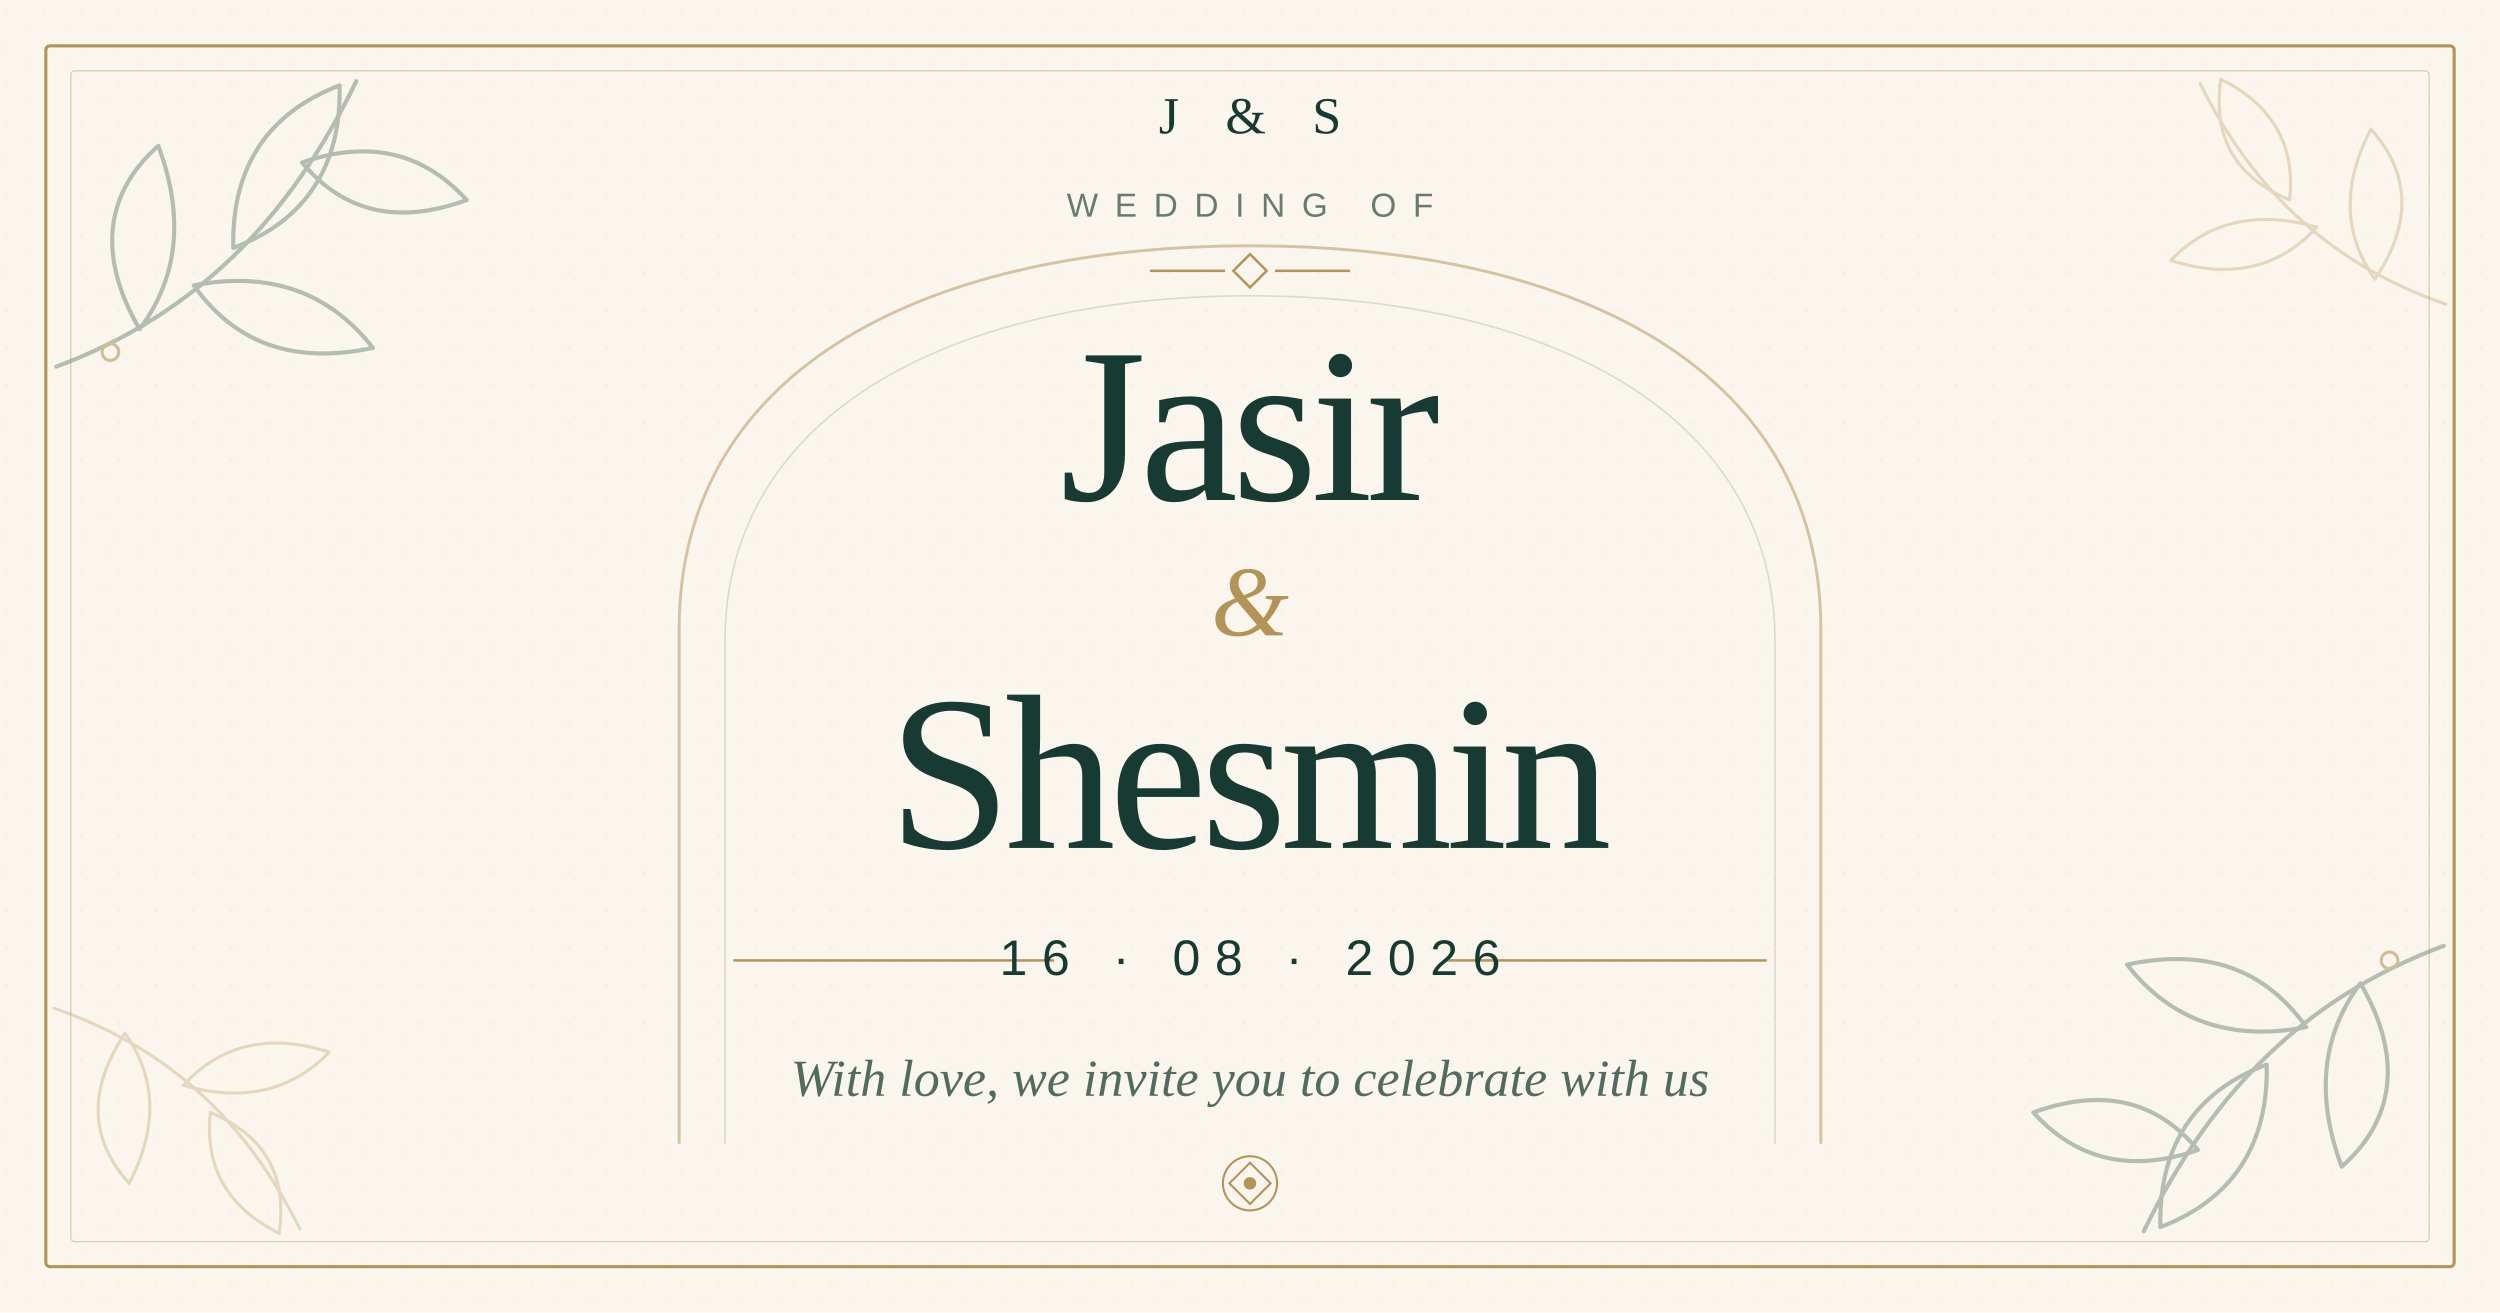
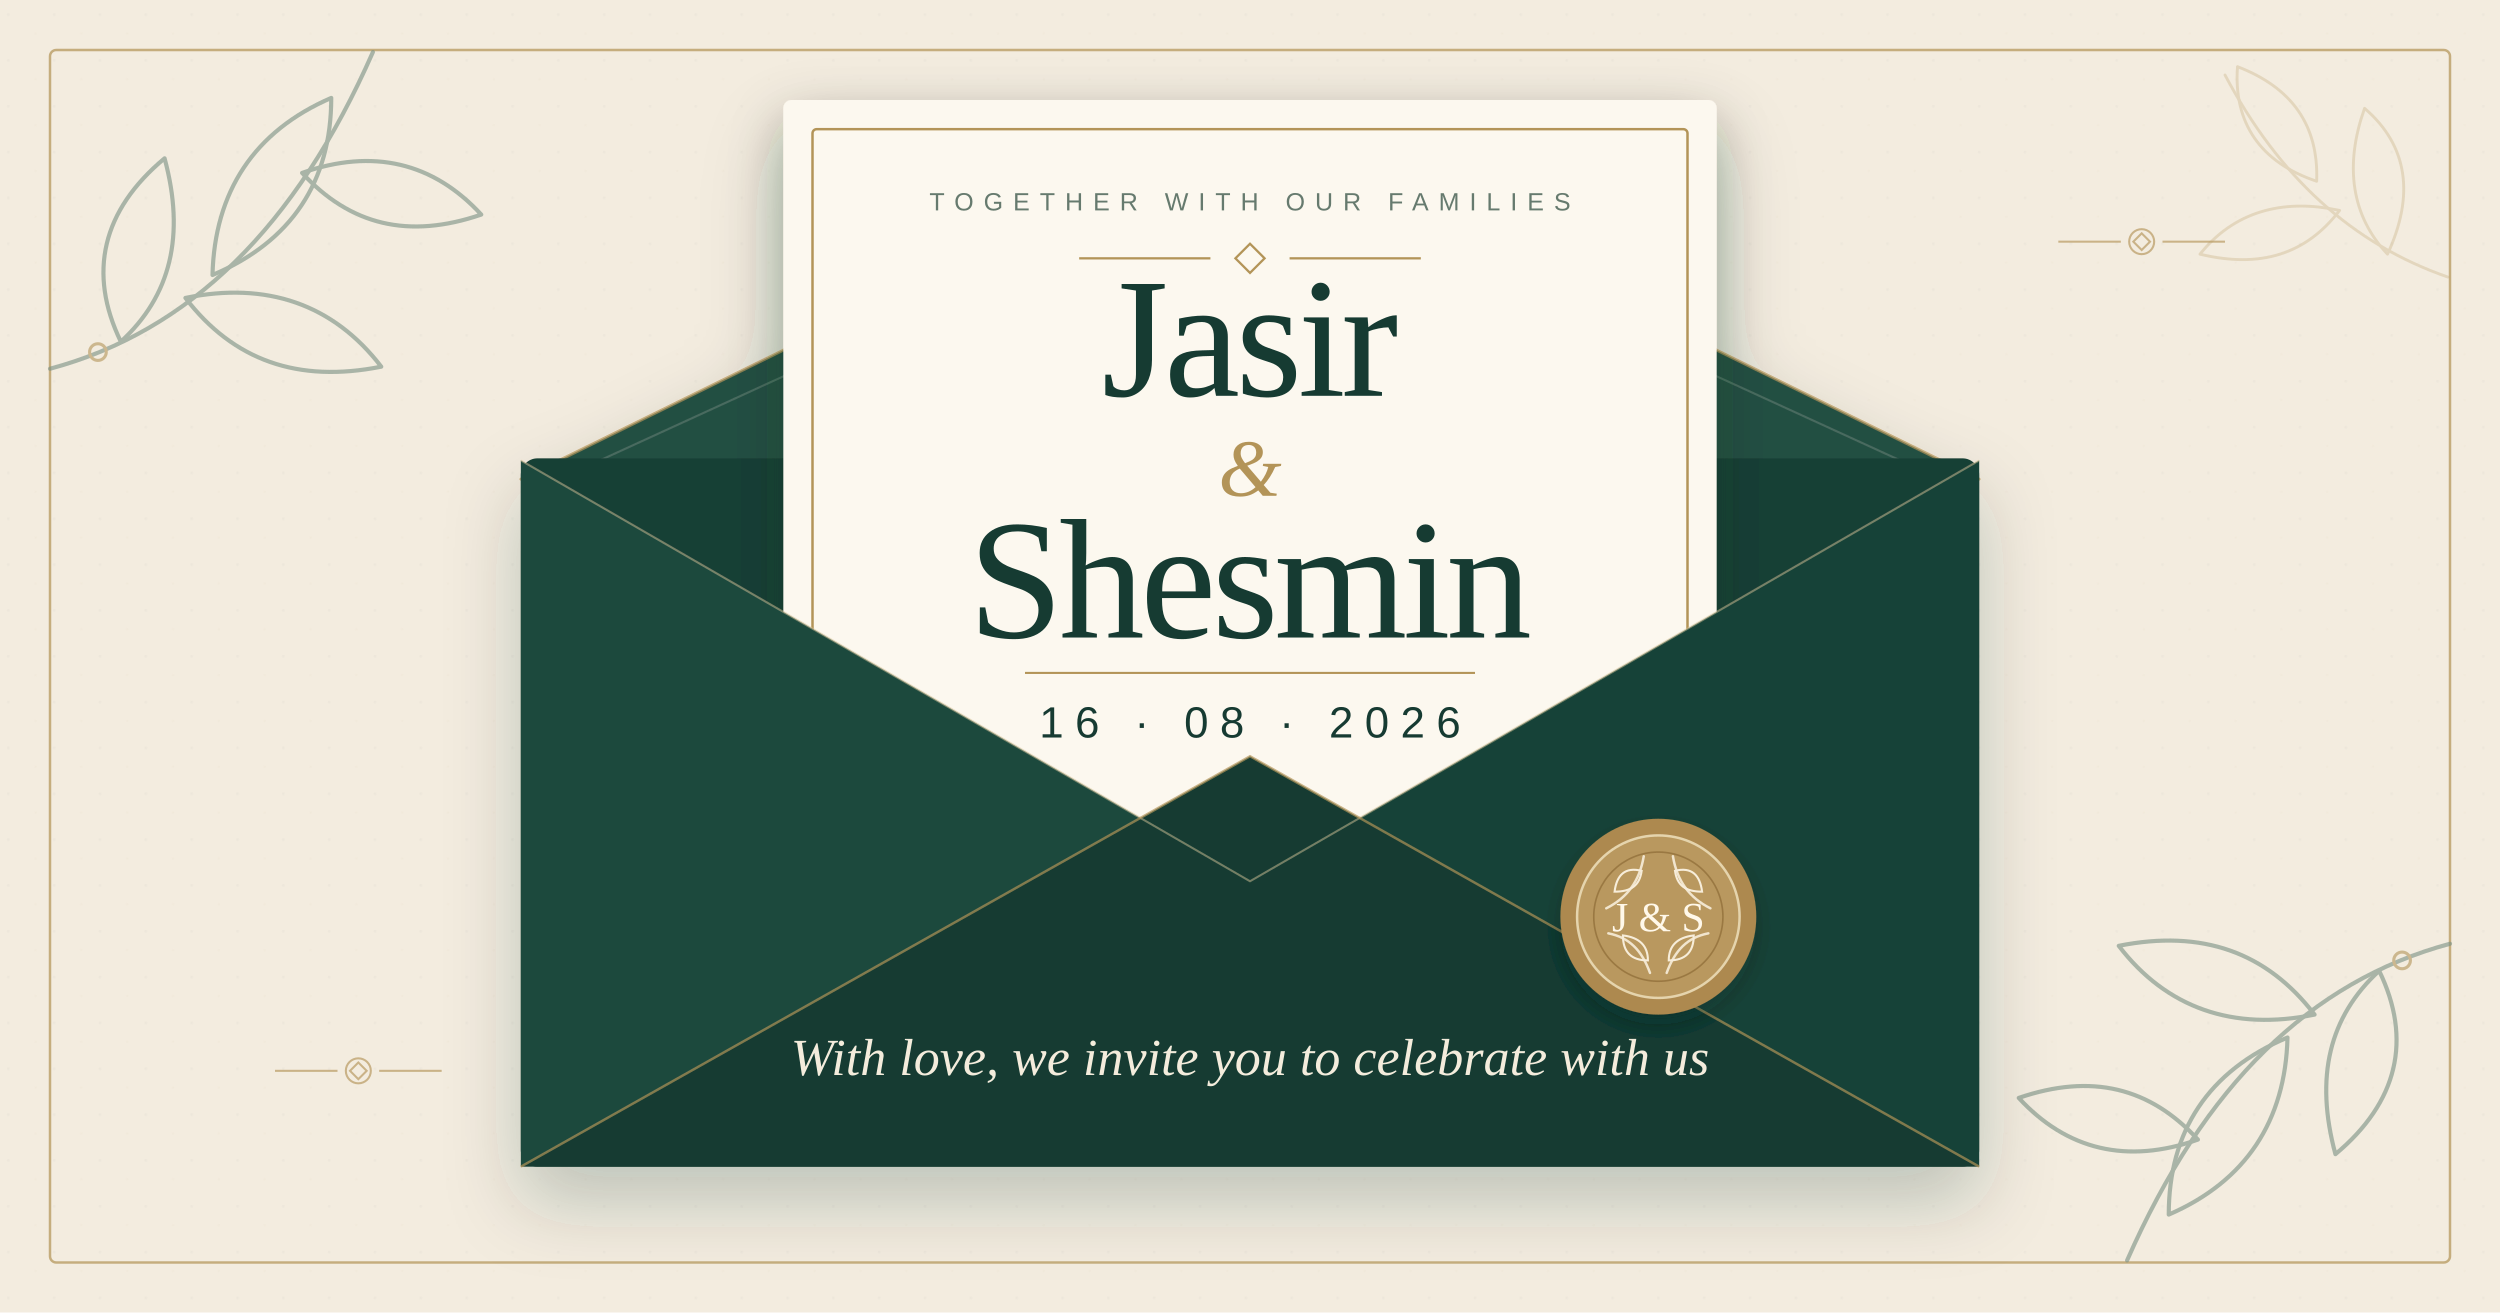
<svg xmlns="http://www.w3.org/2000/svg" width="1200" height="630" viewBox="0 0 1200 630">
  <defs>
-     <pattern id="paper-grain" width="18" height="18" patternUnits="userSpaceOnUse">
-       <circle cx="3" cy="5" r=".7" fill="#173a32" opacity=".035" />
-       <circle cx="14" cy="13" r=".55" fill="#b39458" opacity=".045" />
+     <pattern id="paper-grain" width="22" height="22" patternUnits="userSpaceOnUse">
+       <circle cx="4" cy="7" r=".7" fill="#173a32" opacity=".026" />
+       <circle cx="17" cy="16" r=".55" fill="#b39458" opacity=".035" />
    </pattern>
+     <filter id="envelope-shadow" x="-20%" y="-25%" width="140%" height="160%">
+       <feDropShadow dx="0" dy="17" stdDeviation="18" flood-color="#173a32" flood-opacity=".22" />
+     </filter>
+     <filter id="card-shadow" x="-25%" y="-20%" width="150%" height="160%">
+       <feDropShadow dx="0" dy="10" stdDeviation="12" flood-color="#102f28" flood-opacity=".25" />
+     </filter>
+     <filter id="seal-shadow" x="-50%" y="-50%" width="200%" height="220%">
+       <feDropShadow dx="0" dy="5" stdDeviation="5" flood-color="#09271f" flood-opacity=".28" />
+     </filter>
    <style>
      .serif { font-family: "Bodoni MT", Didot, "Times New Roman", serif; }
      .sans { font-family: "Segoe UI", Arial, sans-serif; }
-       .line { fill: none; stroke: #809487; stroke-width: 2; stroke-linecap: round; stroke-linejoin: round; }
-       .gold-line { fill: none; stroke: #b39458; stroke-width: 1.5; stroke-linecap: round; stroke-linejoin: round; }
+       .botanical { fill: none; stroke: #788f82; stroke-width: 2; stroke-linecap: round; stroke-linejoin: round; }
+       .gold-line { fill: none; stroke: #b39458; stroke-width: 1.4; stroke-linecap: round; stroke-linejoin: round; }
    </style>
  </defs>
-   <rect width="1200" height="630" fill="#faf6ed" />
+   <rect width="1200" height="630" fill="#f3ecdf" />
  <rect width="1200" height="630" fill="url(#paper-grain)" />
-   <rect x="22" y="22" width="1156" height="586" rx="2" fill="none" stroke="#b39458" stroke-width="1.5" />
-   <rect x="34" y="34" width="1132" height="562" rx="2" fill="none" stroke="#b39458" stroke-width=".6" opacity=".45" />
-   <g opacity=".58">
-     <path class="line" d="M27 176C94 151 139 105 171 39" />
-     <path class="line" d="M67 158C46 122 51 92 76 70c13 35 9 64-9 88Z" />
-     <path class="line" d="M112 119c-1-39 17-65 51-78 1 38-16 65-51 78Z" />
-     <path class="line" d="M93 137c36-7 65 3 86 30-38 8-66-2-86-30Z" />
-     <path class="line" d="M145 78c32-11 58-5 79 18-33 12-59 6-79-18Z" />
-     <circle cx="53" cy="169" r="4" fill="none" stroke="#b39458" stroke-width="1.5" />
+   <rect x="24" y="24" width="1152" height="582" rx="3" fill="none" stroke="#b39458" stroke-width="1.2" opacity=".72" />
+   <g opacity=".6">
+     <path class="botanical" d="M24 177C91 159 142 109 179 25" />
+     <path class="botanical" d="M58 164C42 131 49 101 79 76c10 37 3 66-21 88Z" />
+     <path class="botanical" d="M102 132c1-40 20-69 57-85 0 40-19 69-57 85Z" />
+     <path class="botanical" d="M89 143c39-8 71 3 94 33-40 8-71-3-94-33Z" />
+     <path class="botanical" d="M145 83c34-12 63-5 86 20-35 12-63 5-86-20Z" />
+     <circle cx="47" cy="169" r="4" fill="none" stroke="#b39458" stroke-width="1.5" />
  </g>
-   <g transform="translate(1200 630) rotate(180)" opacity=".58">
-     <path class="line" d="M27 176C94 151 139 105 171 39" />
-     <path class="line" d="M67 158C46 122 51 92 76 70c13 35 9 64-9 88Z" />
-     <path class="line" d="M112 119c-1-39 17-65 51-78 1 38-16 65-51 78Z" />
-     <path class="line" d="M93 137c36-7 65 3 86 30-38 8-66-2-86-30Z" />
-     <path class="line" d="M145 78c32-11 58-5 79 18-33 12-59 6-79-18Z" />
-     <circle cx="53" cy="169" r="4" fill="none" stroke="#b39458" stroke-width="1.5" />
+   <g transform="translate(1200 630) rotate(180)" opacity=".6">
+     <path class="botanical" d="M24 177C91 159 142 109 179 25" />
+     <path class="botanical" d="M58 164C42 131 49 101 79 76c10 37 3 66-21 88Z" />
+     <path class="botanical" d="M102 132c1-40 20-69 57-85 0 40-19 69-57 85Z" />
+     <path class="botanical" d="M89 143c39-8 71 3 94 33-40 8-71-3-94-33Z" />
+     <path class="botanical" d="M145 83c34-12 63-5 86 20-35 12-63 5-86-20Z" />
+     <circle cx="47" cy="169" r="4" fill="none" stroke="#b39458" stroke-width="1.5" />
  </g>
-   <g opacity=".32">
-     <path class="gold-line" d="M1174 146c-55-19-92-54-118-106" />
-     <path class="gold-line" d="M1140 134c18-27 17-51-2-72-14 27-13 51 2 72Z" />
-     <path class="gold-line" d="M1099 96c3-27-9-46-33-58-4 28 7 47 33 58Z" />
-     <path class="gold-line" d="M1112 109c-28-8-52-3-70 16 28 9 52 4 70-16Z" />
+   <g opacity=".25">
+     <path class="gold-line" d="M1175 133c-46-16-81-48-107-97" />
+     <path class="gold-line" d="M1146 122c13-28 10-52-11-70-10 28-6 52 11 70Z" />
+     <path class="gold-line" d="M1112 87c1-27-12-45-38-55-2 27 11 46 38 55Z" />
+     <path class="gold-line" d="M1123 101c-28-6-51 1-67 21 29 7 51 0 67-21Z" />
  </g>
-   <g transform="translate(0 630) scale(1 -1)" opacity=".32">
-     <path class="gold-line" d="M26 146c55-19 92-54 118-106" />
-     <path class="gold-line" d="M60 134c-18-27-17-51 2-72 14 27 13 51-2 72Z" />
-     <path class="gold-line" d="M101 96c-3-27 9-46 33-58 4 28-7 47-33 58Z" />
-     <path class="gold-line" d="M88 109c28-8 52-3 70 16-28 9-52 4-70-16Z" />
+   <g filter="url(#envelope-shadow)">
+     <path d="M250 230 600 58 950 230 600 423Z" fill="#244f43" />
+     <path d="M250 230 600 58 950 230" class="gold-line" opacity=".7" />
+     <path d="M277 226 600 78 923 226" fill="none" stroke="#8da094" stroke-width="1" opacity=".34" />
+     <rect x="250" y="220" width="700" height="340" rx="8" fill="#193f36" />
+     <g filter="url(#card-shadow)">
+       <rect x="376" y="48" width="448" height="421" rx="4" fill="#fcf8ef" />
+       <rect x="390" y="62" width="420" height="393" rx="2" fill="none" stroke="#b39458" stroke-width="1.2" />
+       <text x="600" y="101" class="sans" fill="#667a6e" text-anchor="middle" font-size="12" font-weight="500" letter-spacing="4.8">TOGETHER WITH OUR FAMILIES</text>
+       <g transform="translate(600 124)" fill="none" stroke="#b39458" stroke-width="1.1">
+         <path d="M-82 0H-19M19 0H82" />
+         <path d="M0-7 7 0 0 7-7 0Z" />
+       </g>
+       <text x="600" y="190" class="serif" fill="#153b32" text-anchor="middle" font-size="82" letter-spacing="-2">Jasir</text>
+       <text x="600" y="238" class="serif" fill="#b39458" text-anchor="middle" font-size="39" font-style="italic">&amp;</text>
+       <text x="600" y="306" class="serif" fill="#153b32" text-anchor="middle" font-size="82" letter-spacing="-2">Shesmin</text>
+       <path d="M492 323H708" stroke="#b39458" stroke-width="1" />
+       <text x="600" y="354" class="sans" fill="#173a32" text-anchor="middle" font-size="21" font-weight="500" letter-spacing="5.5">16 · 08 · 2026</text>
+     </g>
+     <path d="M250 221 600 423 250 560Z" fill="#1c493e" />
+     <path d="M950 221 600 423 950 560Z" fill="#174338" />
+     <path d="M250 560 600 363 950 560Z" fill="#123b32" />
+     <path d="M250 221 600 423 950 221" fill="none" stroke="#d5c297" stroke-width="1" opacity=".5" />
+     <path d="M250 560 600 363 950 560" fill="none" stroke="#b39458" stroke-width="1.2" opacity=".68" />
+     <text x="600" y="516" class="serif" fill="#f4ecdc" text-anchor="middle" font-size="25" font-style="italic">
+       With love, we invite you to celebrate with us
+     </text>
+     <g transform="translate(796 440)" filter="url(#seal-shadow)">
+       <circle r="47" fill="#ad8950" />
+       <circle r="39" fill="#b9985e" stroke="#e5d4ad" stroke-width="1.2" />
+       <circle r="31" fill="none" stroke="#8d6b37" stroke-width=".8" opacity=".7" />
+       <path d="M-25-4c10-5 16-13 18-25M25-4c-10-5-16-13-18-25M-24 8c10 2 16 8 20 19M24 8c-10 2-16 8-20 19" fill="none" stroke="#f7edda" stroke-width="1.2" stroke-linecap="round" opacity=".9" />
+       <path d="M-8-22c-8-2-12 2-13 10 8 0 12-3 13-10ZM8-22c8-2 12 2 13 10-8 0-12-3-13-10ZM-5 21c-8 0-12-4-12-12 8 1 12 5 12 12ZM5 21c8 0 12-4 12-12-8 1-12 5-12 12Z" fill="none" stroke="#f7edda" stroke-width="1" />
+       <text x="0" y="7" class="serif" fill="#fff8ea" text-anchor="middle" font-size="20" font-weight="500">J &amp; S</text>
+     </g>
  </g>
-   <path d="M326 549V302C326 174 449 118 600 118s274 56 274 184v247" fill="none" stroke="#b39458" stroke-width="1.4" opacity=".52" />
-   <path d="M348 549V308C348 196 461 142 600 142s252 54 252 166v241" fill="none" stroke="#809487" stroke-width=".8" opacity=".28" />
-   <text x="600" y="64" class="serif" fill="#173a32" text-anchor="middle" font-size="25" letter-spacing="8">J &amp; S</text>
-   <text x="600" y="104" class="sans" fill="#687b70" text-anchor="middle" font-size="16" font-weight="500" letter-spacing="8">WEDDING OF</text>
-   <g transform="translate(600 130)" fill="none" stroke="#b39458" stroke-width="1.2">
-     <path d="M-48 0H-12M12 0H48" />
-     <path d="M0-8 8 0 0 8-8 0Z" />
+   <g transform="translate(172 514)" fill="none" stroke="#b39458" stroke-width="1" opacity=".65">
+     <path d="M-40 0H-10M10 0H40" />
+     <circle r="6" />
+     <path d="M0-4 4 0 0 4-4 0Z" />
  </g>
-   <text x="600" y="240" class="serif" fill="#173a32" text-anchor="middle" font-size="106" letter-spacing="-3">Jasir</text>
-   <text x="600" y="305" class="serif" fill="#b39458" text-anchor="middle" font-size="48" font-style="italic">&amp;</text>
-   <text x="600" y="407" class="serif" fill="#173a32" text-anchor="middle" font-size="106" letter-spacing="-3">Shesmin</text>
-   <g transform="translate(600 461)">
-     <path d="M-248 0H-94M94 0H248" stroke="#b39458" stroke-width="1.2" />
-     <text x="0" y="7" class="sans" fill="#173a32" text-anchor="middle" font-size="24" font-weight="500" letter-spacing="7">16 · 08 · 2026</text>
-   </g>
-   <text x="600" y="526" class="serif" fill="#526b60" text-anchor="middle" font-size="25" font-style="italic">
-     With love, we invite you to celebrate with us
-   </text>
-   <g transform="translate(600 568)" fill="none" stroke="#b39458" stroke-width="1">
-     <circle r="13" />
-     <rect x="-7" y="-7" width="14" height="14" transform="rotate(45)" />
-     <circle r="3" fill="#b39458" stroke="none" />
+   <g transform="translate(1028 116)" fill="none" stroke="#b39458" stroke-width="1" opacity=".65">
+     <path d="M-40 0H-10M10 0H40" />
+     <circle r="6" />
+     <path d="M0-4 4 0 0 4-4 0Z" />
  </g>
</svg>
